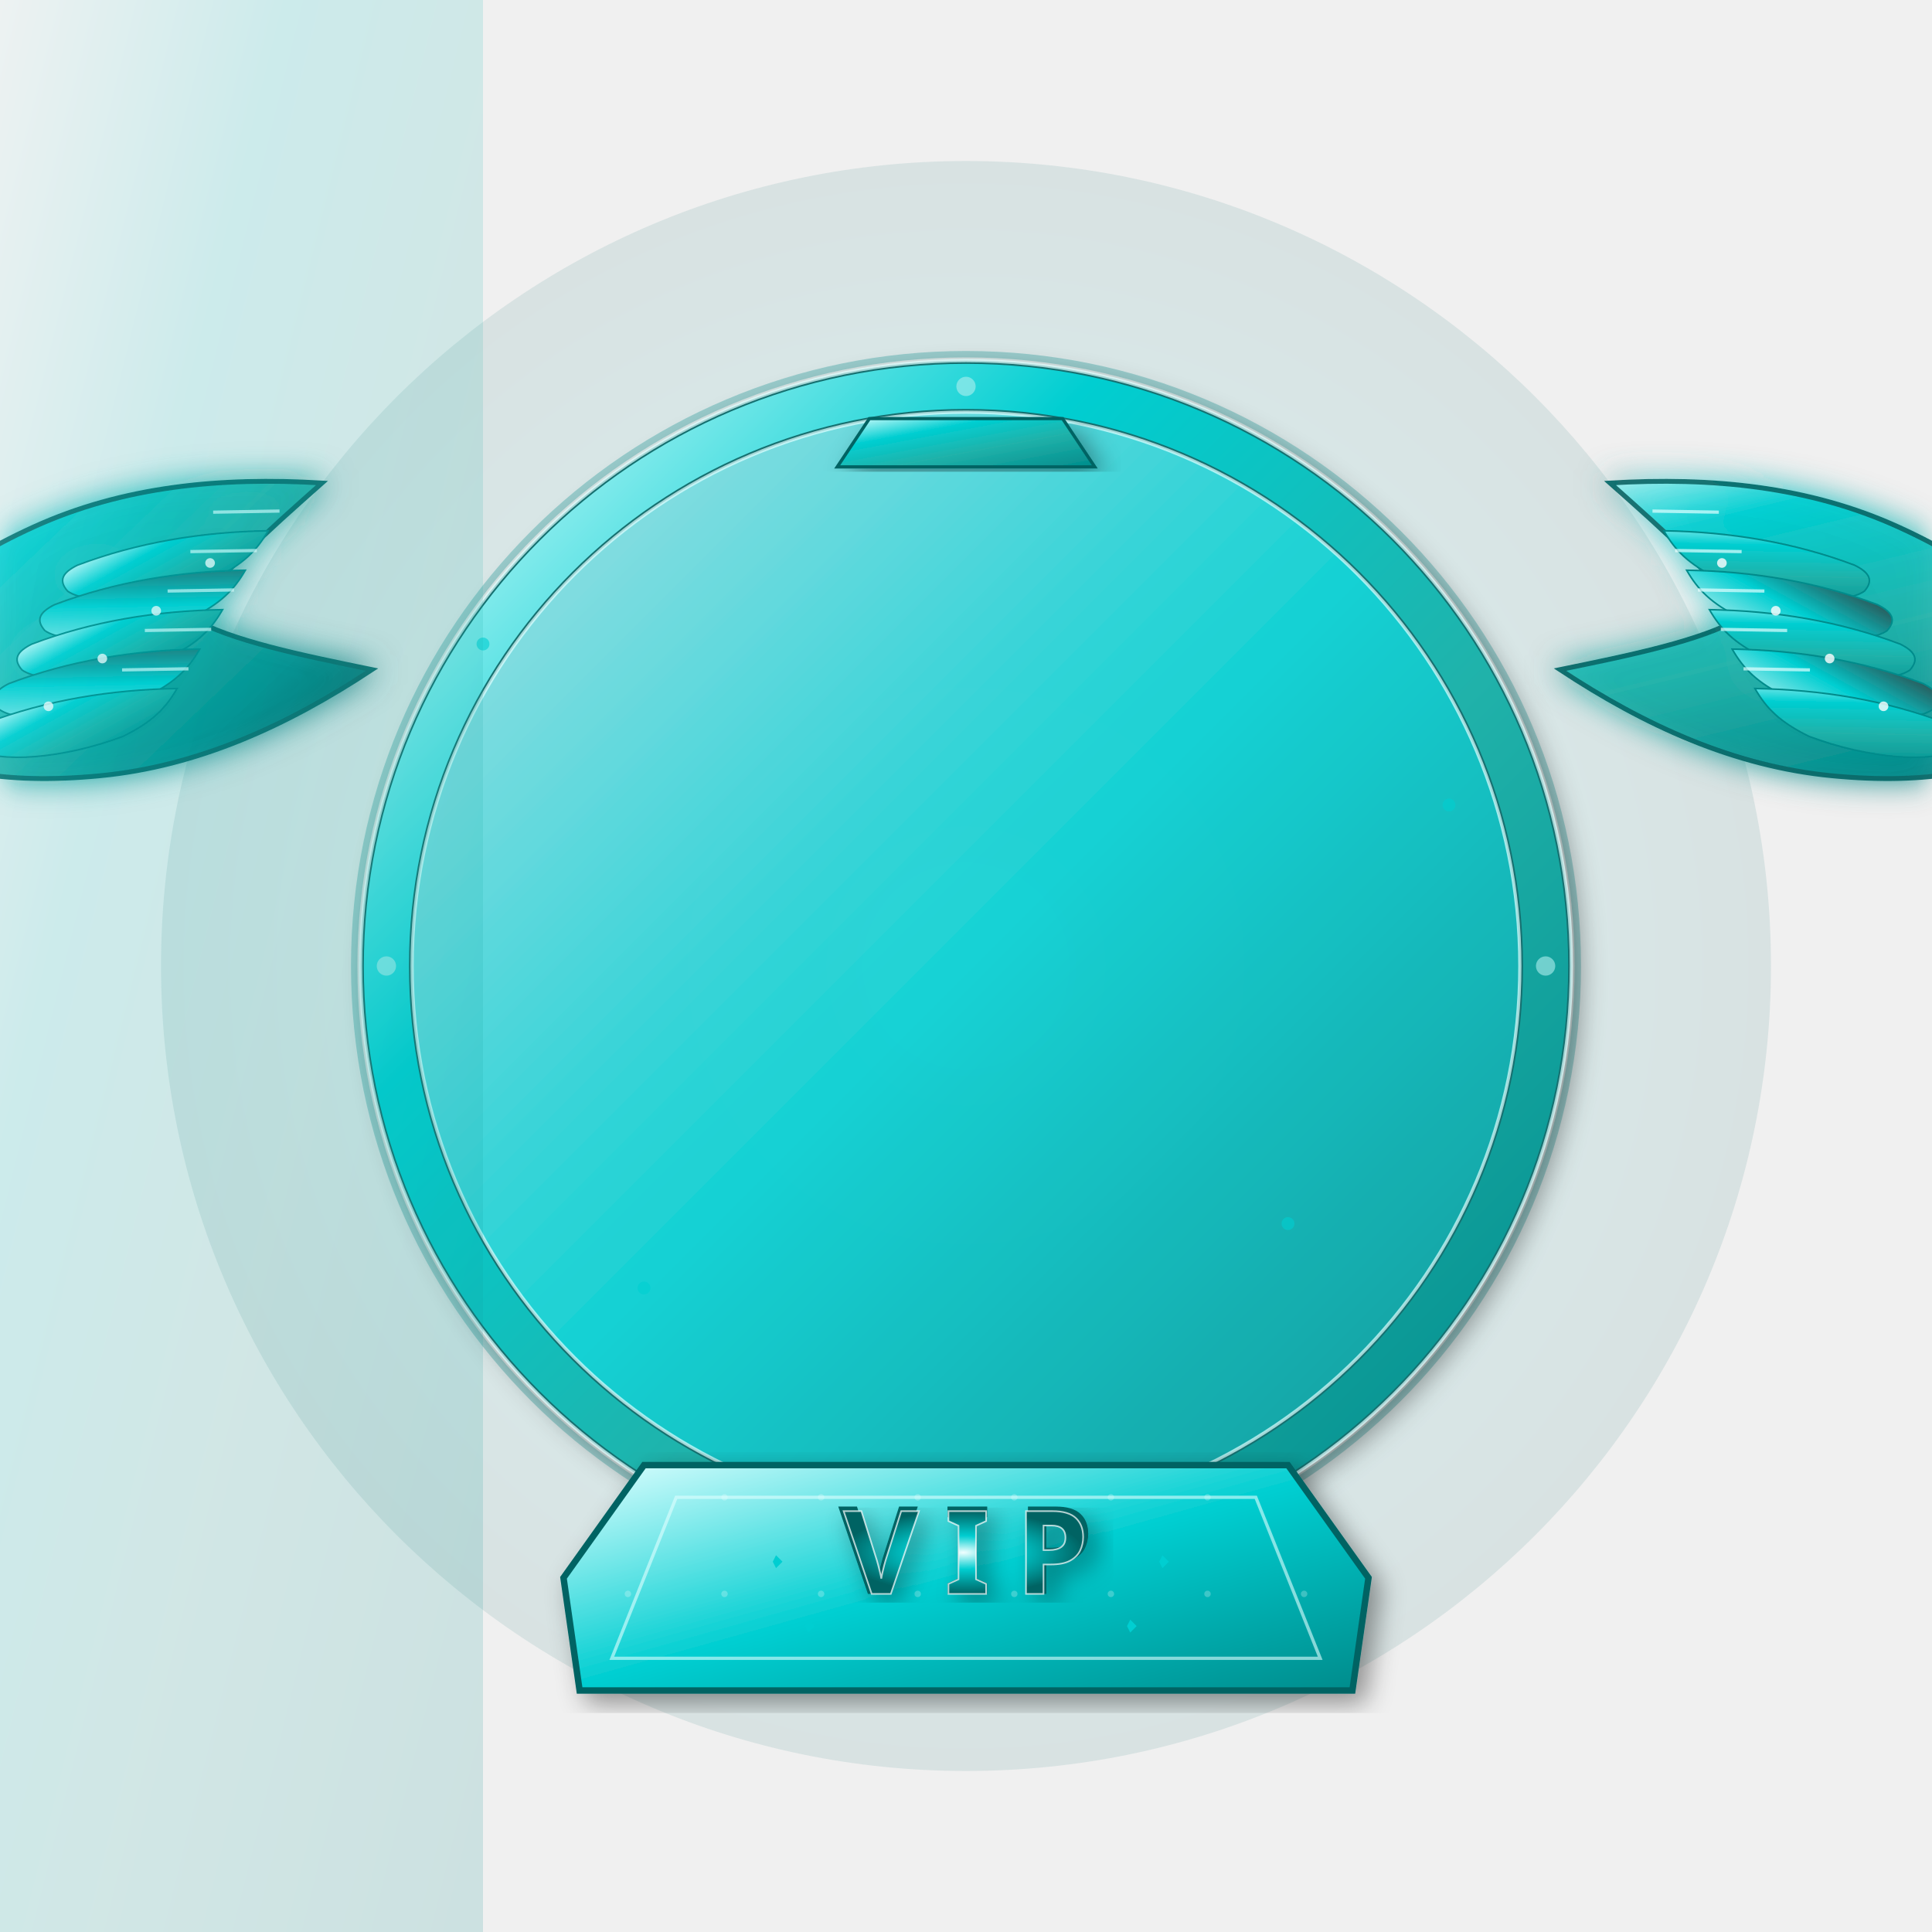
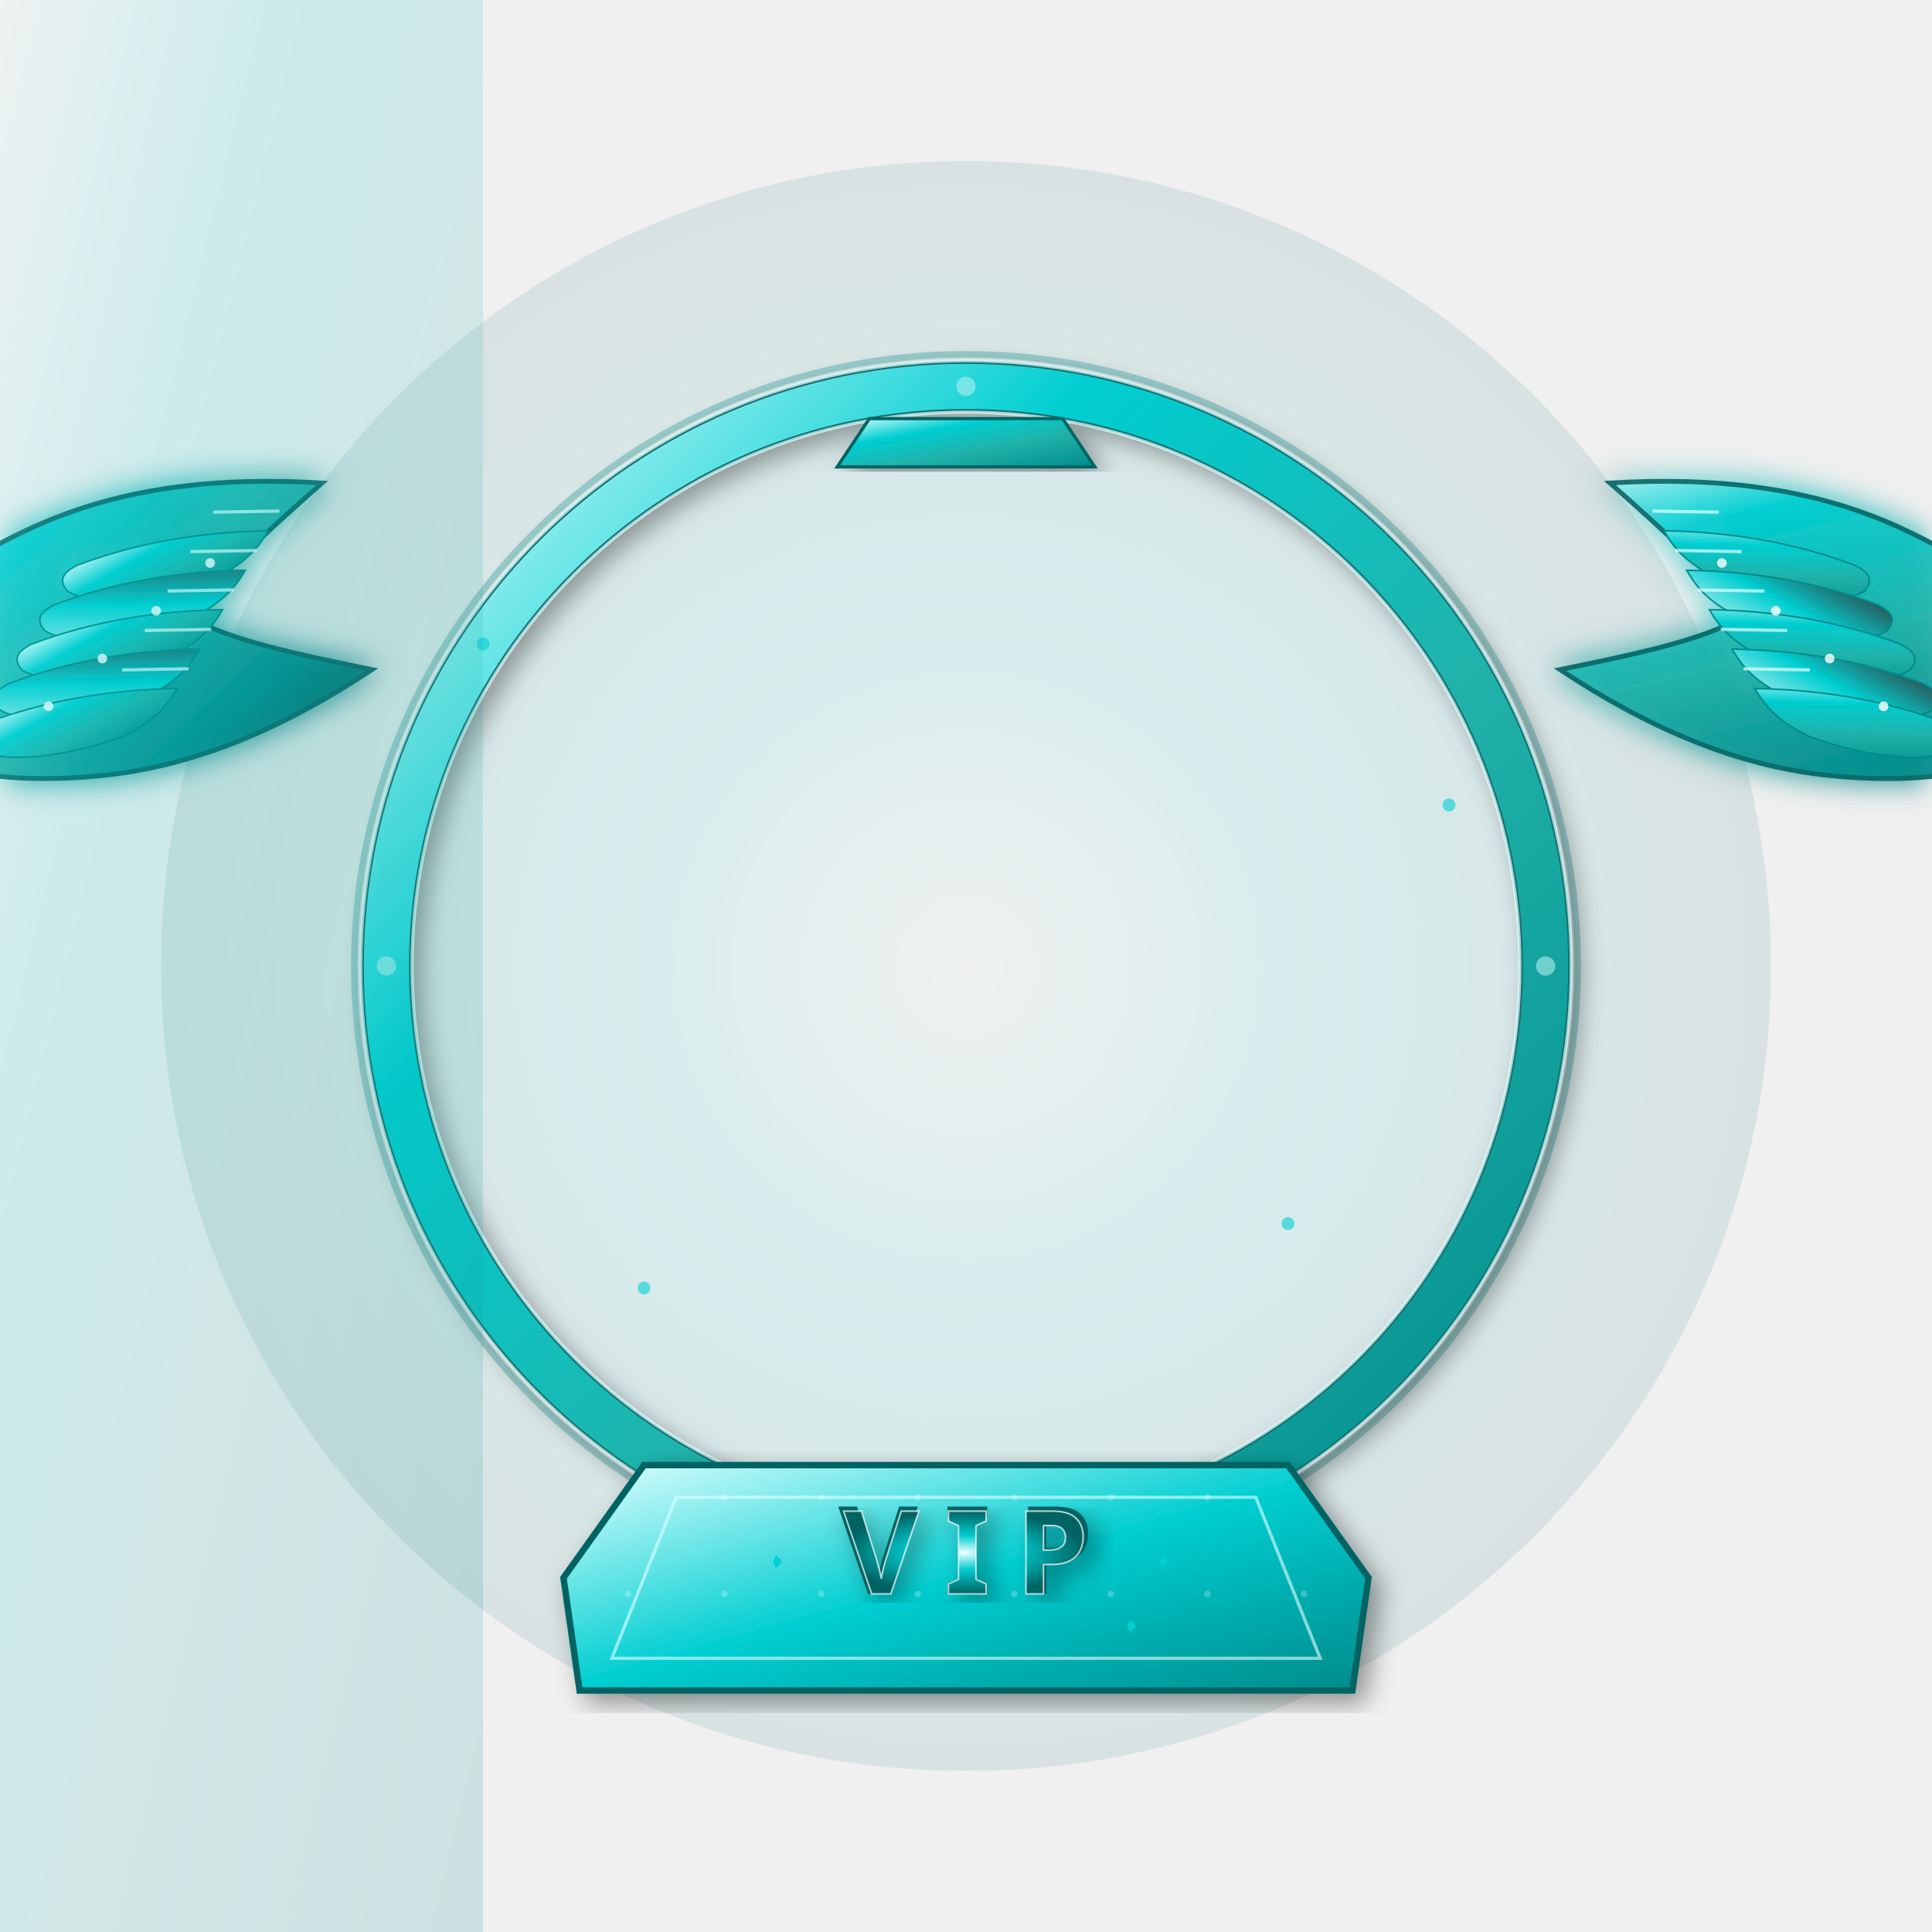
<svg xmlns="http://www.w3.org/2000/svg" width="600" height="600" viewBox="0 0 600 600" fill="none">
  <defs>
    <linearGradient id="turquoiseWingGrad1" x1="0" y1="0" x2="1" y2="1">
      <stop offset="0%" stop-color="#e0ffff" />
      <stop offset="30%" stop-color="#00ced1" />
      <stop offset="60%" stop-color="#20b2aa" />
      <stop offset="100%" stop-color="#008b8b" />
    </linearGradient>
    <linearGradient id="turquoiseWingGrad2" x1="0" y1="1" x2="1" y2="0">
      <stop offset="0%" stop-color="#afeeee" />
      <stop offset="50%" stop-color="#00ced1" />
      <stop offset="100%" stop-color="#2f4f4f" />
    </linearGradient>
    <radialGradient id="turquoiseRadialWing" cx="50%" cy="50%" r="50%">
      <stop offset="0%" stop-color="#f0ffff" />
      <stop offset="40%" stop-color="#00ced1" />
      <stop offset="100%" stop-color="#006464" />
    </radialGradient>
    <linearGradient id="ringTurquoiseGrad" x1="0" y1="0" x2="1" y2="1">
      <stop offset="0%" stop-color="#b0e0e6" />
      <stop offset="50%" stop-color="#00ced1" />
      <stop offset="100%" stop-color="#008b8b" />
    </linearGradient>
    <linearGradient id="gemGrad" x1="0" y1="0" x2="0" y2="1">
      <stop offset="0%" stop-color="#ffebef" />
      <stop offset="50%" stop-color="#ff69b4" />
      <stop offset="100%" stop-color="#ff1493" />
    </linearGradient>
    <linearGradient id="bannerTurquoiseGrad" x1="0" y1="0" x2="1" y2="1">
      <stop offset="0%" stop-color="#e0ffff" />
      <stop offset="50%" stop-color="#00ced1" />
      <stop offset="100%" stop-color="#008b8b" />
    </linearGradient>
    <filter id="turquoiseGlow">
      <feGaussianBlur stdDeviation="5" result="coloredBlur" />
      <feMerge>
        <feMergeNode in="coloredBlur" />
        <feMergeNode in="SourceGraphic" />
      </feMerge>
    </filter>
    <filter id="dropShadow">
      <feDropShadow dx="3" dy="3" stdDeviation="4" flood-opacity="0.4" />
    </filter>
    <filter id="innerGlow">
      <feFlood flood-color="#00ced1" flood-opacity="0.5" />
      <feComposite in2="SourceAlpha" operator="out" />
      <feGaussianBlur stdDeviation="3" />
      <feComposite operator="atop" in2="SourceGraphic" />
    </filter>
    <pattern id="sparkle" x="0" y="0" width="30" height="30" patternUnits="userSpaceOnUse">
      <circle cx="15" cy="15" r="1" fill="#ffffff" opacity="0.8">
        <animate attributeName="r" values="1;3;1" dur="2s" repeatCount="indefinite" />
      </circle>
    </pattern>
    <linearGradient id="featherGrad" x1="0" y1="0" x2="1" y2="1">
      <stop offset="0%" stop-color="#f0ffff" />
      <stop offset="20%" stop-color="#00ced1" />
      <stop offset="50%" stop-color="#20b2aa" />
      <stop offset="80%" stop-color="#008b8b" />
      <stop offset="100%" stop-color="#006464" />
    </linearGradient>
  </defs>
  <ellipse cx="300" cy="300" rx="250" ry="250" fill="url(#turquoiseRadialWing)" opacity="0.1" />
  <circle cx="300" cy="300" r="190" fill="none" stroke="#008b8b" stroke-width="2" opacity="0.3" />
-   <circle cx="300" cy="300" r="180" fill="url(#ringTurquoiseGrad)" stroke="#006464" stroke-width="16" filter="url(#dropShadow)" opacity="0.9" />
+   <circle cx="300" cy="300" r="180" fill="none" stroke="#006464" stroke-width="16" filter="url(#dropShadow)" opacity="0.9" />
  <circle cx="300" cy="300" r="180" fill="none" stroke="url(#turquoiseWingGrad1)" stroke-width="14" />
  <circle cx="300" cy="300" r="172" fill="none" stroke="#e0ffff" stroke-width="1" opacity="0.7" />
  <circle cx="300" cy="300" r="188" fill="none" stroke="#e0ffff" stroke-width="1" opacity="0.7" />
  <g opacity="0.6">
    <circle cx="300" cy="120" r="3" fill="#afeeee" />
    <circle cx="300" cy="480" r="3" fill="#afeeee" />
    <circle cx="120" cy="300" r="3" fill="#afeeee" />
    <circle cx="480" cy="300" r="3" fill="#afeeee" />
  </g>
  <path d="M270 130 L330 130 L340 145 L260 145 Z" fill="url(#turquoiseWingGrad1)" stroke="#006464" stroke-width="1" filter="url(#dropShadow)" />
  <g transform="translate(100,150)" filter="url(#turquoiseGlow)">
    <g transform="rotate(-15)">
      <path d="M 0,0 C -30,-10 -60,-15 -90,-10 C -120,-5 -140,5 -150,20 C -155,28 -155,35 -150,42                       C -140,55 -120,65 -90,70 C -60,75 -30,70 0,60                       C -20,50 -40,40 -50,30 C -40,20 -20,10 0,0 Z" fill="url(#featherGrad)" stroke="#006464" stroke-width="1.5" opacity="0.9" />
      <path d="M -20,10 C -40,5 -60,3 -80,5 C -85,6 -87,8 -85,12 C -80,18 -60,22 -40,20 C -30,18 -25,15 -20,10 Z" fill="url(#turquoiseWingGrad1)" stroke="#008b8b" stroke-width="0.5" />
      <path d="M -30,20 C -50,15 -70,13 -90,15 C -95,16 -97,18 -95,22 C -90,28 -70,32 -50,30 C -40,28 -35,25 -30,20 Z" fill="url(#turquoiseWingGrad2)" stroke="#008b8b" stroke-width="0.5" />
      <path d="M -40,30 C -60,25 -80,23 -100,25 C -105,26 -107,28 -105,32 C -100,38 -80,42 -60,40 C -50,38 -45,35 -40,30 Z" fill="url(#turquoiseWingGrad1)" stroke="#008b8b" stroke-width="0.5" />
      <path d="M -50,40 C -70,35 -90,33 -110,35 C -115,36 -117,38 -115,42 C -110,48 -90,52 -70,50 C -60,48 -55,45 -50,40 Z" fill="url(#turquoiseWingGrad2)" stroke="#008b8b" stroke-width="0.5" />
      <path d="M -60,50 C -80,45 -100,43 -120,45 C -125,46 -127,48 -125,52 C -120,58 -100,62 -80,60 C -70,58 -65,55 -60,50 Z" fill="url(#turquoiseWingGrad1)" stroke="#008b8b" stroke-width="0.5" />
      <g opacity="0.7">
        <path d="M -15,5 L -35,0" stroke="#e0ffff" stroke-width="1" />
        <path d="M -25,15 L -45,10" stroke="#e0ffff" stroke-width="1" />
        <path d="M -35,25 L -55,20" stroke="#e0ffff" stroke-width="1" />
        <path d="M -45,35 L -65,30" stroke="#e0ffff" stroke-width="1" />
        <path d="M -55,45 L -75,40" stroke="#e0ffff" stroke-width="1" />
      </g>
      <circle cx="-40" cy="15" r="1.5" fill="#ffffff" opacity="0.8" />
      <circle cx="-60" cy="25" r="1.5" fill="#ffffff" opacity="0.8" />
      <circle cx="-80" cy="35" r="1.5" fill="#ffffff" opacity="0.8" />
      <circle cx="-100" cy="45" r="1.5" fill="#ffffff" opacity="0.8" />
      <animateTransform attributeName="transform" attributeType="XML" type="rotate" values="-15;-5;-15" dur="4s" repeatCount="indefinite" />
    </g>
  </g>
  <g transform="translate(500,150)" filter="url(#turquoiseGlow)">
    <g transform="rotate(15)">
      <path d="M 0,0 C 30,-10 60,-15 90,-10 C 120,-5 140,5 150,20 C 155,28 155,35 150,42                       C 140,55 120,65 90,70 C 60,75 30,70 0,60                       C 20,50 40,40 50,30 C 40,20 20,10 0,0 Z" fill="url(#featherGrad)" stroke="#006464" stroke-width="1.5" opacity="0.9" />
      <path d="M 20,10 C 40,5 60,3 80,5 C 85,6 87,8 85,12 C 80,18 60,22 40,20 C 30,18 25,15 20,10 Z" fill="url(#turquoiseWingGrad1)" stroke="#008b8b" stroke-width="0.5" />
      <path d="M 30,20 C 50,15 70,13 90,15 C 95,16 97,18 95,22 C 90,28 70,32 50,30 C 40,28 35,25 30,20 Z" fill="url(#turquoiseWingGrad2)" stroke="#008b8b" stroke-width="0.5" />
      <path d="M 40,30 C 60,25 80,23 100,25 C 105,26 107,28 105,32 C 100,38 80,42 60,40 C 50,38 45,35 40,30 Z" fill="url(#turquoiseWingGrad1)" stroke="#008b8b" stroke-width="0.5" />
      <path d="M 50,40 C 70,35 90,33 110,35 C 115,36 117,38 115,42 C 110,48 90,52 70,50 C 60,48 55,45 50,40 Z" fill="url(#turquoiseWingGrad2)" stroke="#008b8b" stroke-width="0.5" />
      <path d="M 60,50 C 80,45 100,43 120,45 C 125,46 127,48 125,52 C 120,58 100,62 80,60 C 70,58 65,55 60,50 Z" fill="url(#turquoiseWingGrad1)" stroke="#008b8b" stroke-width="0.5" />
      <g opacity="0.7">
        <path d="M 15,5 L 35,0" stroke="#e0ffff" stroke-width="1" />
        <path d="M 25,15 L 45,10" stroke="#e0ffff" stroke-width="1" />
        <path d="M 35,25 L 55,20" stroke="#e0ffff" stroke-width="1" />
        <path d="M 45,35 L 65,30" stroke="#e0ffff" stroke-width="1" />
        <path d="M 55,45 L 75,40" stroke="#e0ffff" stroke-width="1" />
      </g>
      <circle cx="40" cy="15" r="1.5" fill="#ffffff" opacity="0.8" />
      <circle cx="60" cy="25" r="1.5" fill="#ffffff" opacity="0.8" />
      <circle cx="80" cy="35" r="1.5" fill="#ffffff" opacity="0.8" />
      <circle cx="100" cy="45" r="1.5" fill="#ffffff" opacity="0.8" />
      <animateTransform attributeName="transform" attributeType="XML" type="rotate" values="15;5;15" dur="4s" repeatCount="indefinite" />
    </g>
  </g>
  <g filter="url(#dropShadow)">
    <path d="M200,455 L400,455 L425,490 L420,525 L180,525 L175,490 Z" fill="url(#bannerTurquoiseGrad)" stroke="#006464" stroke-width="2" />
    <path d="M205,460 L395,460 L415,520 L185,520 Z" fill="url(#sparkle)" opacity="0.3" />
    <path d="M210,465 L390,465 L410,515 L190,515 Z" fill="none" stroke="#e0ffff" stroke-width="1" opacity="0.6" />
    <text x="300" y="495" text-anchor="middle" fill="#006464" font-size="38" font-family="Arial Black" font-weight="bold" letter-spacing="8" filter="url(#dropShadow)">VIP</text>
    <text x="300" y="495" text-anchor="middle" fill="url(#turquoiseRadialWing)" font-size="36" font-family="Arial Black" font-weight="bold" letter-spacing="8">VIP</text>
    <text x="300" y="495" text-anchor="middle" fill="none" stroke="#ffffff" stroke-width="0.5" font-size="36" font-family="Arial Black" font-weight="bold" letter-spacing="8" opacity="0.7">VIP</text>
    <g fill="#00ced1">
      <path d="M 240,485 L241,487 L243,485 L241,483 Z" />
      <path d="M 360,485 L361,487 L363,485 L361,483 Z" />
      <path d="M 250,505 L251,507 L253,505 L251,503 Z" />
      <path d="M 350,505 L351,507 L353,505 L351,503 Z" />
    </g>
  </g>
  <g opacity="0.6">
    <circle cx="150" cy="200" r="2" fill="#00ced1">
      <animate attributeName="cy" values="200;150;200" dur="3s" repeatCount="indefinite" />
      <animate attributeName="opacity" values="0;1;0" dur="3s" repeatCount="indefinite" />
    </circle>
    <circle cx="450" cy="250" r="2" fill="#00ced1">
      <animate attributeName="cy" values="250;200;250" dur="3.5s" repeatCount="indefinite" />
      <animate attributeName="opacity" values="0;1;0" dur="3.5s" repeatCount="indefinite" />
    </circle>
    <circle cx="200" cy="400" r="2" fill="#00ced1">
      <animate attributeName="cy" values="400;350;400" dur="4s" repeatCount="indefinite" />
      <animate attributeName="opacity" values="0;1;0" dur="4s" repeatCount="indefinite" />
    </circle>
    <circle cx="400" cy="380" r="2" fill="#00ced1">
      <animate attributeName="cy" values="380;330;380" dur="3.2s" repeatCount="indefinite" />
      <animate attributeName="opacity" values="0;1;0" dur="3.2s" repeatCount="indefinite" />
    </circle>
  </g>
  <rect x="0" y="0" width="150" height="600" fill="url(#turquoiseWingGrad1)" opacity="0.15">
    <animateTransform attributeName="transform" type="translate" from="-150 0" to="750 0" dur="4s" repeatCount="indefinite" />
  </rect>
</svg>
